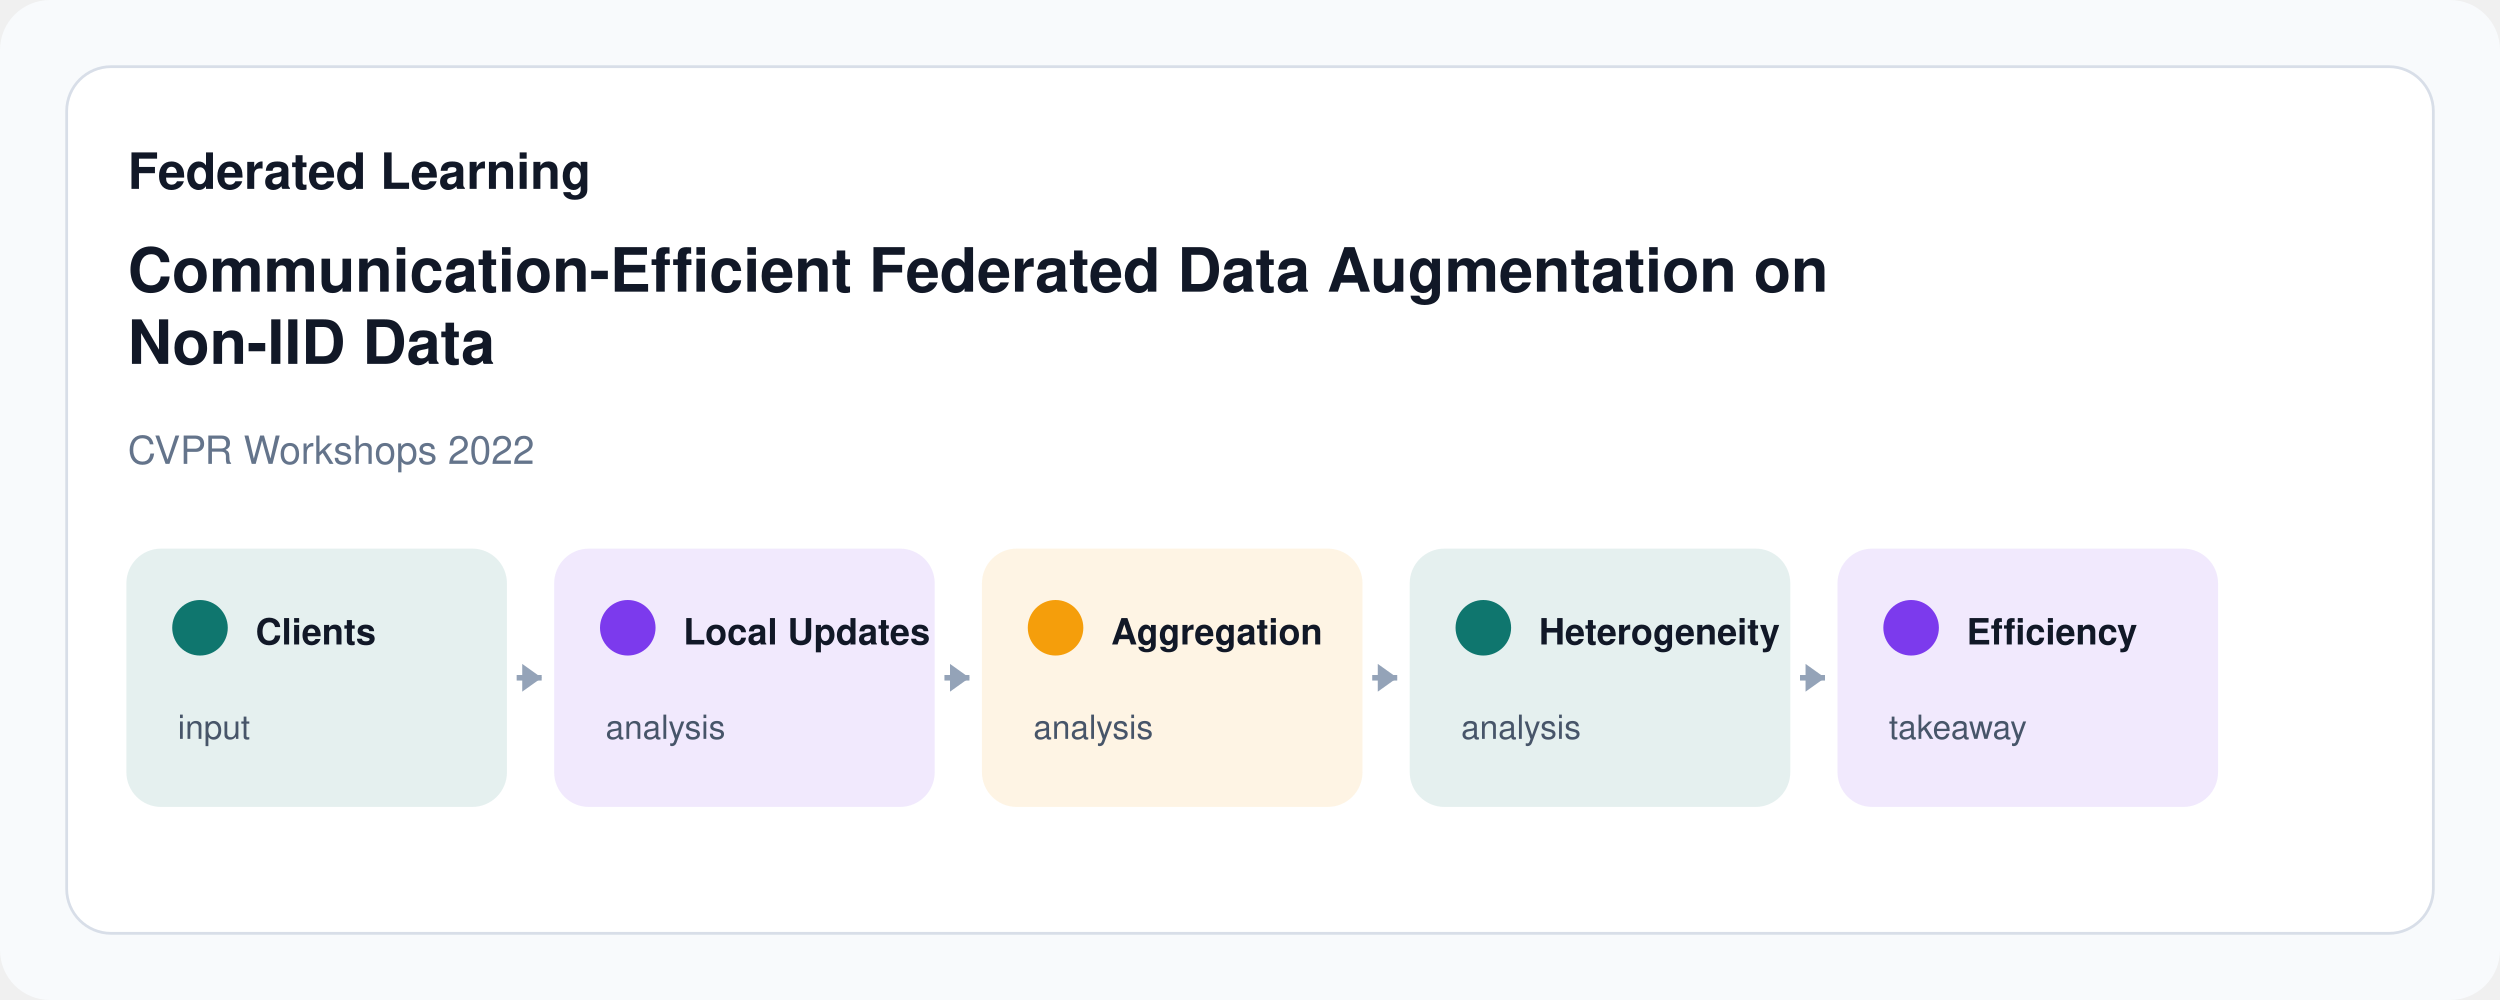
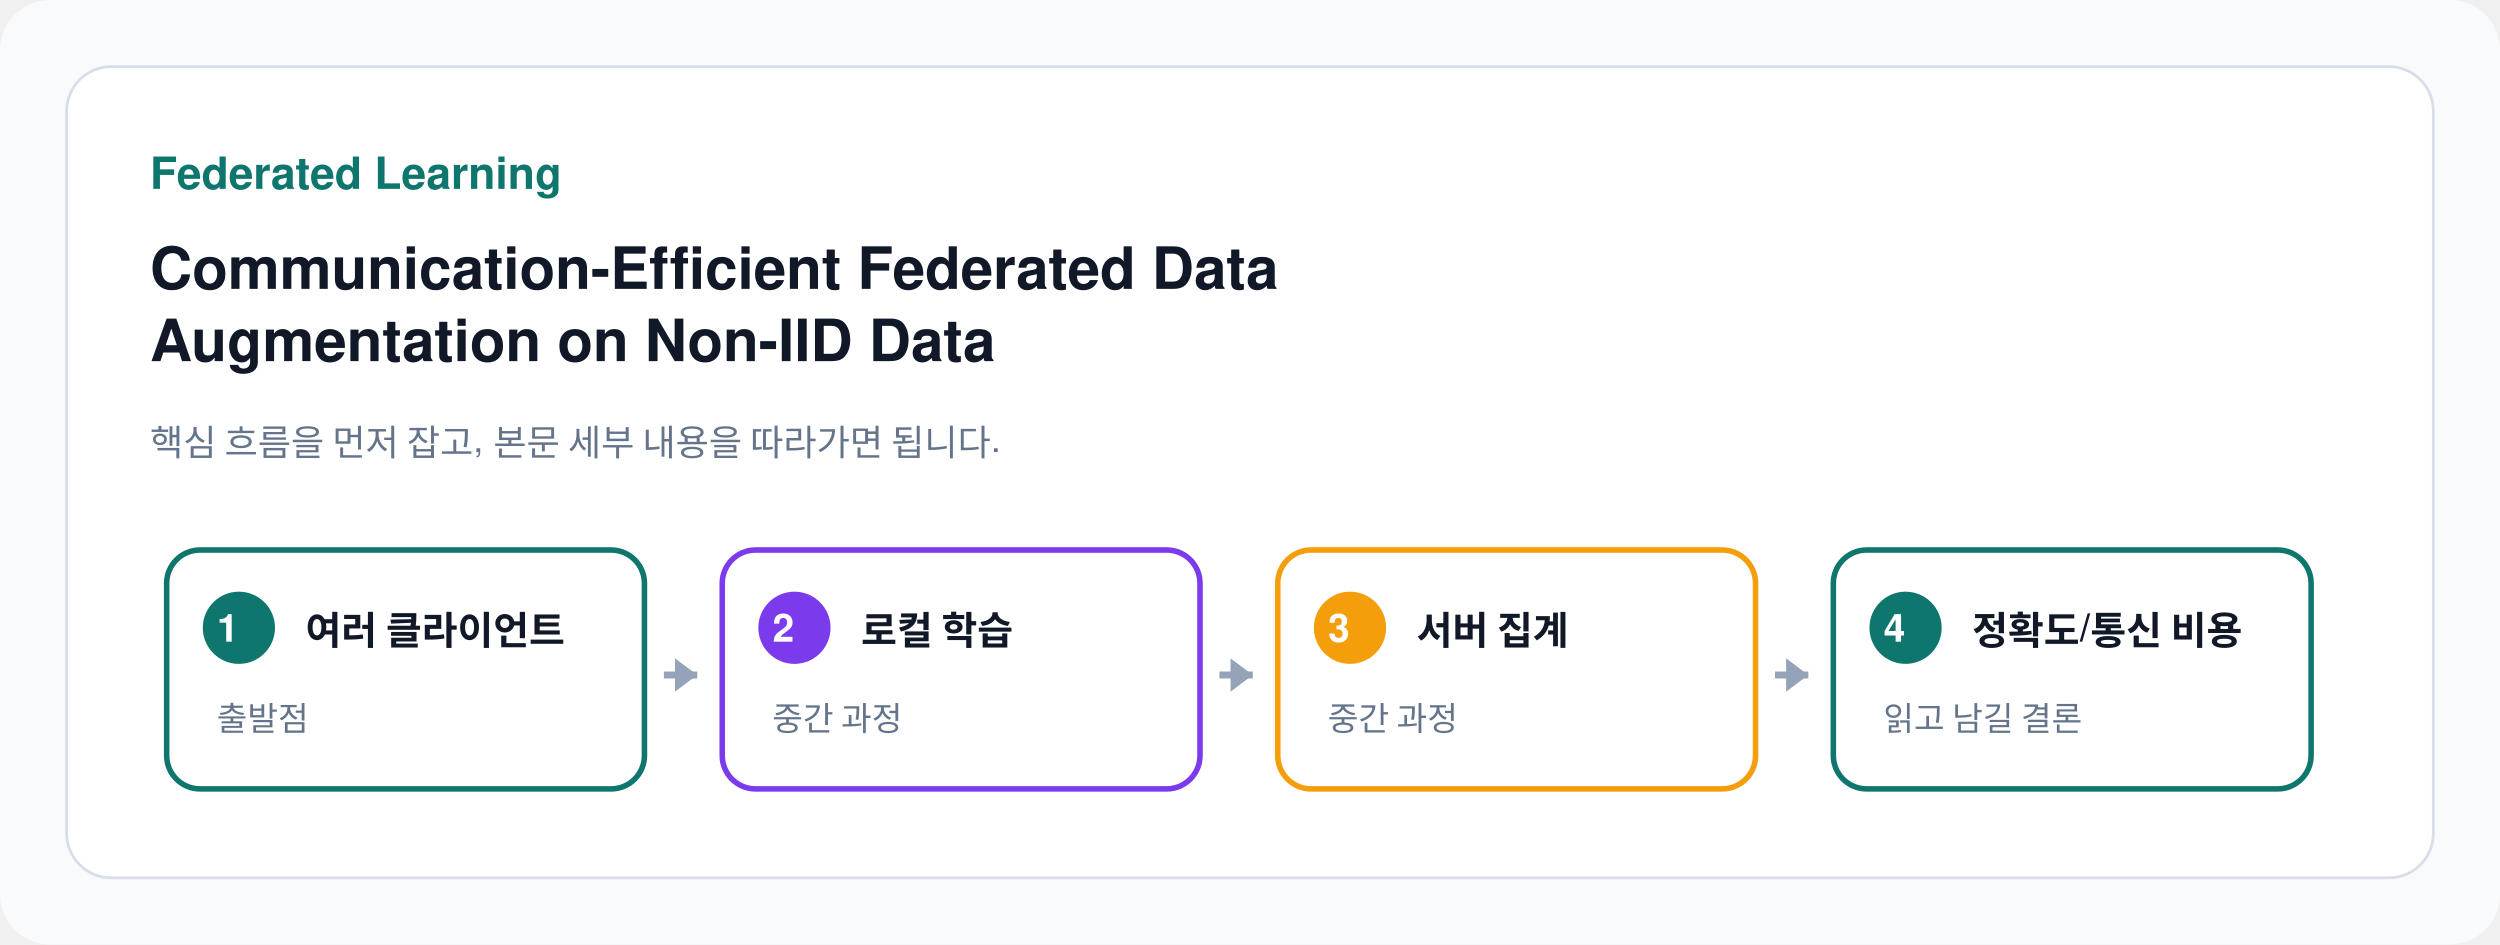
- <svg xmlns="http://www.w3.org/2000/svg" width="900" height="360" viewBox="0 0 900 360" role="img" aria-labelledby="title desc">
-   <rect width="900" height="360" rx="18" fill="#f8fafc" />
-   <rect x="24" y="24" width="852" height="312" rx="16" fill="#ffffff" stroke="#d8dee8" />
-   <text x="46" y="68" font-family="-apple-system, BlinkMacSystemFont, Segoe UI, Helvetica, Arial, sans-serif" font-size="18" font-weight="700" fill="#111827">Federated Learning</text>
-   <text x="46" y="105" font-family="-apple-system, BlinkMacSystemFont, Segoe UI, Helvetica, Arial, sans-serif" font-size="22" font-weight="700" fill="#111827">Communication-Efficient Federated Data Augmentation on</text>
-   <text x="46" y="131" font-family="-apple-system, BlinkMacSystemFont, Segoe UI, Helvetica, Arial, sans-serif" font-size="22" font-weight="700" fill="#111827">Non-IID Data</text>
-   <text x="46" y="167" font-family="-apple-system, BlinkMacSystemFont, Segoe UI, Helvetica, Arial, sans-serif" font-size="14" fill="#64748b">CVPR Workshops 2022</text>
-   <rect x="46" y="198" width="136" height="92" rx="12" fill="#0f766e" opacity="0.11" stroke="#0f766e" />
-   <circle cx="72" cy="226" r="10" fill="#0f766e" />
-   <text x="92" y="232" font-family="-apple-system, BlinkMacSystemFont, Segoe UI, Helvetica, Arial, sans-serif" font-size="13" font-weight="700" fill="#111827">Clients</text>
-   <text x="64" y="266" font-family="-apple-system, BlinkMacSystemFont, Segoe UI, Helvetica, Arial, sans-serif" font-size="12" fill="#475569">input</text>
-   <path d="M186 244 H195" stroke="#94a3b8" stroke-width="2" />
-   <path d="M195 244 l-7 -5 v10 z" fill="#94a3b8" />
-   <rect x="200" y="198" width="136" height="92" rx="12" fill="#7c3aed" opacity="0.11" stroke="#7c3aed" />
-   <circle cx="226" cy="226" r="10" fill="#7c3aed" />
-   <text x="246" y="232" font-family="-apple-system, BlinkMacSystemFont, Segoe UI, Helvetica, Arial, sans-serif" font-size="13" font-weight="700" fill="#111827">Local Updates</text>
-   <text x="218" y="266" font-family="-apple-system, BlinkMacSystemFont, Segoe UI, Helvetica, Arial, sans-serif" font-size="12" fill="#475569">analysis</text>
-   <path d="M340 244 H349" stroke="#94a3b8" stroke-width="2" />
-   <path d="M349 244 l-7 -5 v10 z" fill="#94a3b8" />
-   <rect x="354" y="198" width="136" height="92" rx="12" fill="#f59e0b" opacity="0.11" stroke="#f59e0b" />
-   <circle cx="380" cy="226" r="10" fill="#f59e0b" />
-   <text x="400" y="232" font-family="-apple-system, BlinkMacSystemFont, Segoe UI, Helvetica, Arial, sans-serif" font-size="13" font-weight="700" fill="#111827">Aggregation</text>
-   <text x="372" y="266" font-family="-apple-system, BlinkMacSystemFont, Segoe UI, Helvetica, Arial, sans-serif" font-size="12" fill="#475569">analysis</text>
-   <path d="M494 244 H503" stroke="#94a3b8" stroke-width="2" />
-   <path d="M503 244 l-7 -5 v10 z" fill="#94a3b8" />
-   <rect x="508" y="198" width="136" height="92" rx="12" fill="#0f766e" opacity="0.11" stroke="#0f766e" />
-   <circle cx="534" cy="226" r="10" fill="#0f766e" />
-   <text x="554" y="232" font-family="-apple-system, BlinkMacSystemFont, Segoe UI, Helvetica, Arial, sans-serif" font-size="13" font-weight="700" fill="#111827">Heterogeneity</text>
-   <text x="526" y="266" font-family="-apple-system, BlinkMacSystemFont, Segoe UI, Helvetica, Arial, sans-serif" font-size="12" fill="#475569">analysis</text>
-   <path d="M648 244 H657" stroke="#94a3b8" stroke-width="2" />
-   <path d="M657 244 l-7 -5 v10 z" fill="#94a3b8" />
-   <rect x="662" y="198" width="136" height="92" rx="12" fill="#7c3aed" opacity="0.11" stroke="#7c3aed" />
-   <circle cx="688" cy="226" r="10" fill="#7c3aed" />
-   <text x="708" y="232" font-family="-apple-system, BlinkMacSystemFont, Segoe UI, Helvetica, Arial, sans-serif" font-size="13" font-weight="700" fill="#111827">Efficiency</text>
-   <text x="680" y="266" font-family="-apple-system, BlinkMacSystemFont, Segoe UI, Helvetica, Arial, sans-serif" font-size="12" fill="#475569">takeaway</text>
+ <svg xmlns="http://www.w3.org/2000/svg" width="900" height="340" viewBox="0 0 900 340" role="img" aria-labelledby="title desc">
+   <rect width="900" height="340" rx="18" fill="#f8fafc" />
+   <rect x="24" y="24" width="852" height="292" rx="16" fill="#ffffff" stroke="#d8dee8" />
+   <text x="54" y="68" font-family="-apple-system, BlinkMacSystemFont, Segoe UI, Apple SD Gothic Neo, Noto Sans KR, Helvetica, Arial, sans-serif" font-size="16" font-weight="700" fill="#0f766e">Federated Learning</text>
+   <text x="54" y="104" font-family="-apple-system, BlinkMacSystemFont, Segoe UI, Apple SD Gothic Neo, Noto Sans KR, Helvetica, Arial, sans-serif" font-size="21" font-weight="700" fill="#111827">Communication-Efficient Federated Data</text>
+   <text x="54" y="130" font-family="-apple-system, BlinkMacSystemFont, Segoe UI, Apple SD Gothic Neo, Noto Sans KR, Helvetica, Arial, sans-serif" font-size="21" font-weight="700" fill="#111827">Augmentation on Non-IID Data</text>
+   <text x="54" y="164" font-family="-apple-system, BlinkMacSystemFont, Segoe UI, Apple SD Gothic Neo, Noto Sans KR, Helvetica, Arial, sans-serif" font-size="13" fill="#64748b">핵심 흐름을 먼저 잡고, 본문 세부 내용을 따라가면 됩니다.</text>
+   <rect x="60" y="198" width="172" height="86" rx="12" fill="#ffffff" stroke="#0f766e" stroke-width="2" />
+   <circle cx="86" cy="226" r="13" fill="#0f766e" />
+   <text x="82" y="231" text-anchor="middle" font-family="-apple-system, BlinkMacSystemFont, Segoe UI, Helvetica, Arial, sans-serif" font-size="14" font-weight="700" fill="#ffffff">1</text>
+   <text x="110" y="232" font-family="-apple-system, BlinkMacSystemFont, Segoe UI, Apple SD Gothic Neo, Noto Sans KR, Helvetica, Arial, sans-serif" font-size="14" font-weight="700" fill="#111827">여러 클라이언트</text>
+   <text x="78" y="263" font-family="-apple-system, BlinkMacSystemFont, Segoe UI, Apple SD Gothic Neo, Noto Sans KR, Helvetica, Arial, sans-serif" font-size="12" fill="#64748b">출발점</text>
+   <path d="M239 243 H251" stroke="#94a3b8" stroke-width="2.5" />
+   <path d="M251 243 l-8 -6 v12 z" fill="#94a3b8" />
+   <rect x="260" y="198" width="172" height="86" rx="12" fill="#ffffff" stroke="#7c3aed" stroke-width="2" />
+   <circle cx="286" cy="226" r="13" fill="#7c3aed" />
+   <text x="282" y="231" text-anchor="middle" font-family="-apple-system, BlinkMacSystemFont, Segoe UI, Helvetica, Arial, sans-serif" font-size="14" font-weight="700" fill="#ffffff">2</text>
+   <text x="310" y="232" font-family="-apple-system, BlinkMacSystemFont, Segoe UI, Apple SD Gothic Neo, Noto Sans KR, Helvetica, Arial, sans-serif" font-size="14" font-weight="700" fill="#111827">로컬 학습</text>
+   <text x="278" y="263" font-family="-apple-system, BlinkMacSystemFont, Segoe UI, Apple SD Gothic Neo, Noto Sans KR, Helvetica, Arial, sans-serif" font-size="12" fill="#64748b">중간 과정</text>
+   <path d="M439 243 H451" stroke="#94a3b8" stroke-width="2.5" />
+   <path d="M451 243 l-8 -6 v12 z" fill="#94a3b8" />
+   <rect x="460" y="198" width="172" height="86" rx="12" fill="#ffffff" stroke="#f59e0b" stroke-width="2" />
+   <circle cx="486" cy="226" r="13" fill="#f59e0b" />
+   <text x="482" y="231" text-anchor="middle" font-family="-apple-system, BlinkMacSystemFont, Segoe UI, Helvetica, Arial, sans-serif" font-size="14" font-weight="700" fill="#ffffff">3</text>
+   <text x="510" y="232" font-family="-apple-system, BlinkMacSystemFont, Segoe UI, Apple SD Gothic Neo, Noto Sans KR, Helvetica, Arial, sans-serif" font-size="14" font-weight="700" fill="#111827">서버 집계</text>
+   <text x="478" y="263" font-family="-apple-system, BlinkMacSystemFont, Segoe UI, Apple SD Gothic Neo, Noto Sans KR, Helvetica, Arial, sans-serif" font-size="12" fill="#64748b">중간 과정</text>
+   <path d="M639 243 H651" stroke="#94a3b8" stroke-width="2.5" />
+   <path d="M651 243 l-8 -6 v12 z" fill="#94a3b8" />
+   <rect x="660" y="198" width="172" height="86" rx="12" fill="#ffffff" stroke="#0f766e" stroke-width="2" />
+   <circle cx="686" cy="226" r="13" fill="#0f766e" />
+   <text x="682" y="231" text-anchor="middle" font-family="-apple-system, BlinkMacSystemFont, Segoe UI, Helvetica, Arial, sans-serif" font-size="14" font-weight="700" fill="#ffffff">4</text>
+   <text x="710" y="232" font-family="-apple-system, BlinkMacSystemFont, Segoe UI, Apple SD Gothic Neo, Noto Sans KR, Helvetica, Arial, sans-serif" font-size="14" font-weight="700" fill="#111827">정확도/통신 비용</text>
+   <text x="678" y="263" font-family="-apple-system, BlinkMacSystemFont, Segoe UI, Apple SD Gothic Neo, Noto Sans KR, Helvetica, Arial, sans-serif" font-size="12" fill="#64748b">읽고 남길 결론</text>
</svg>
